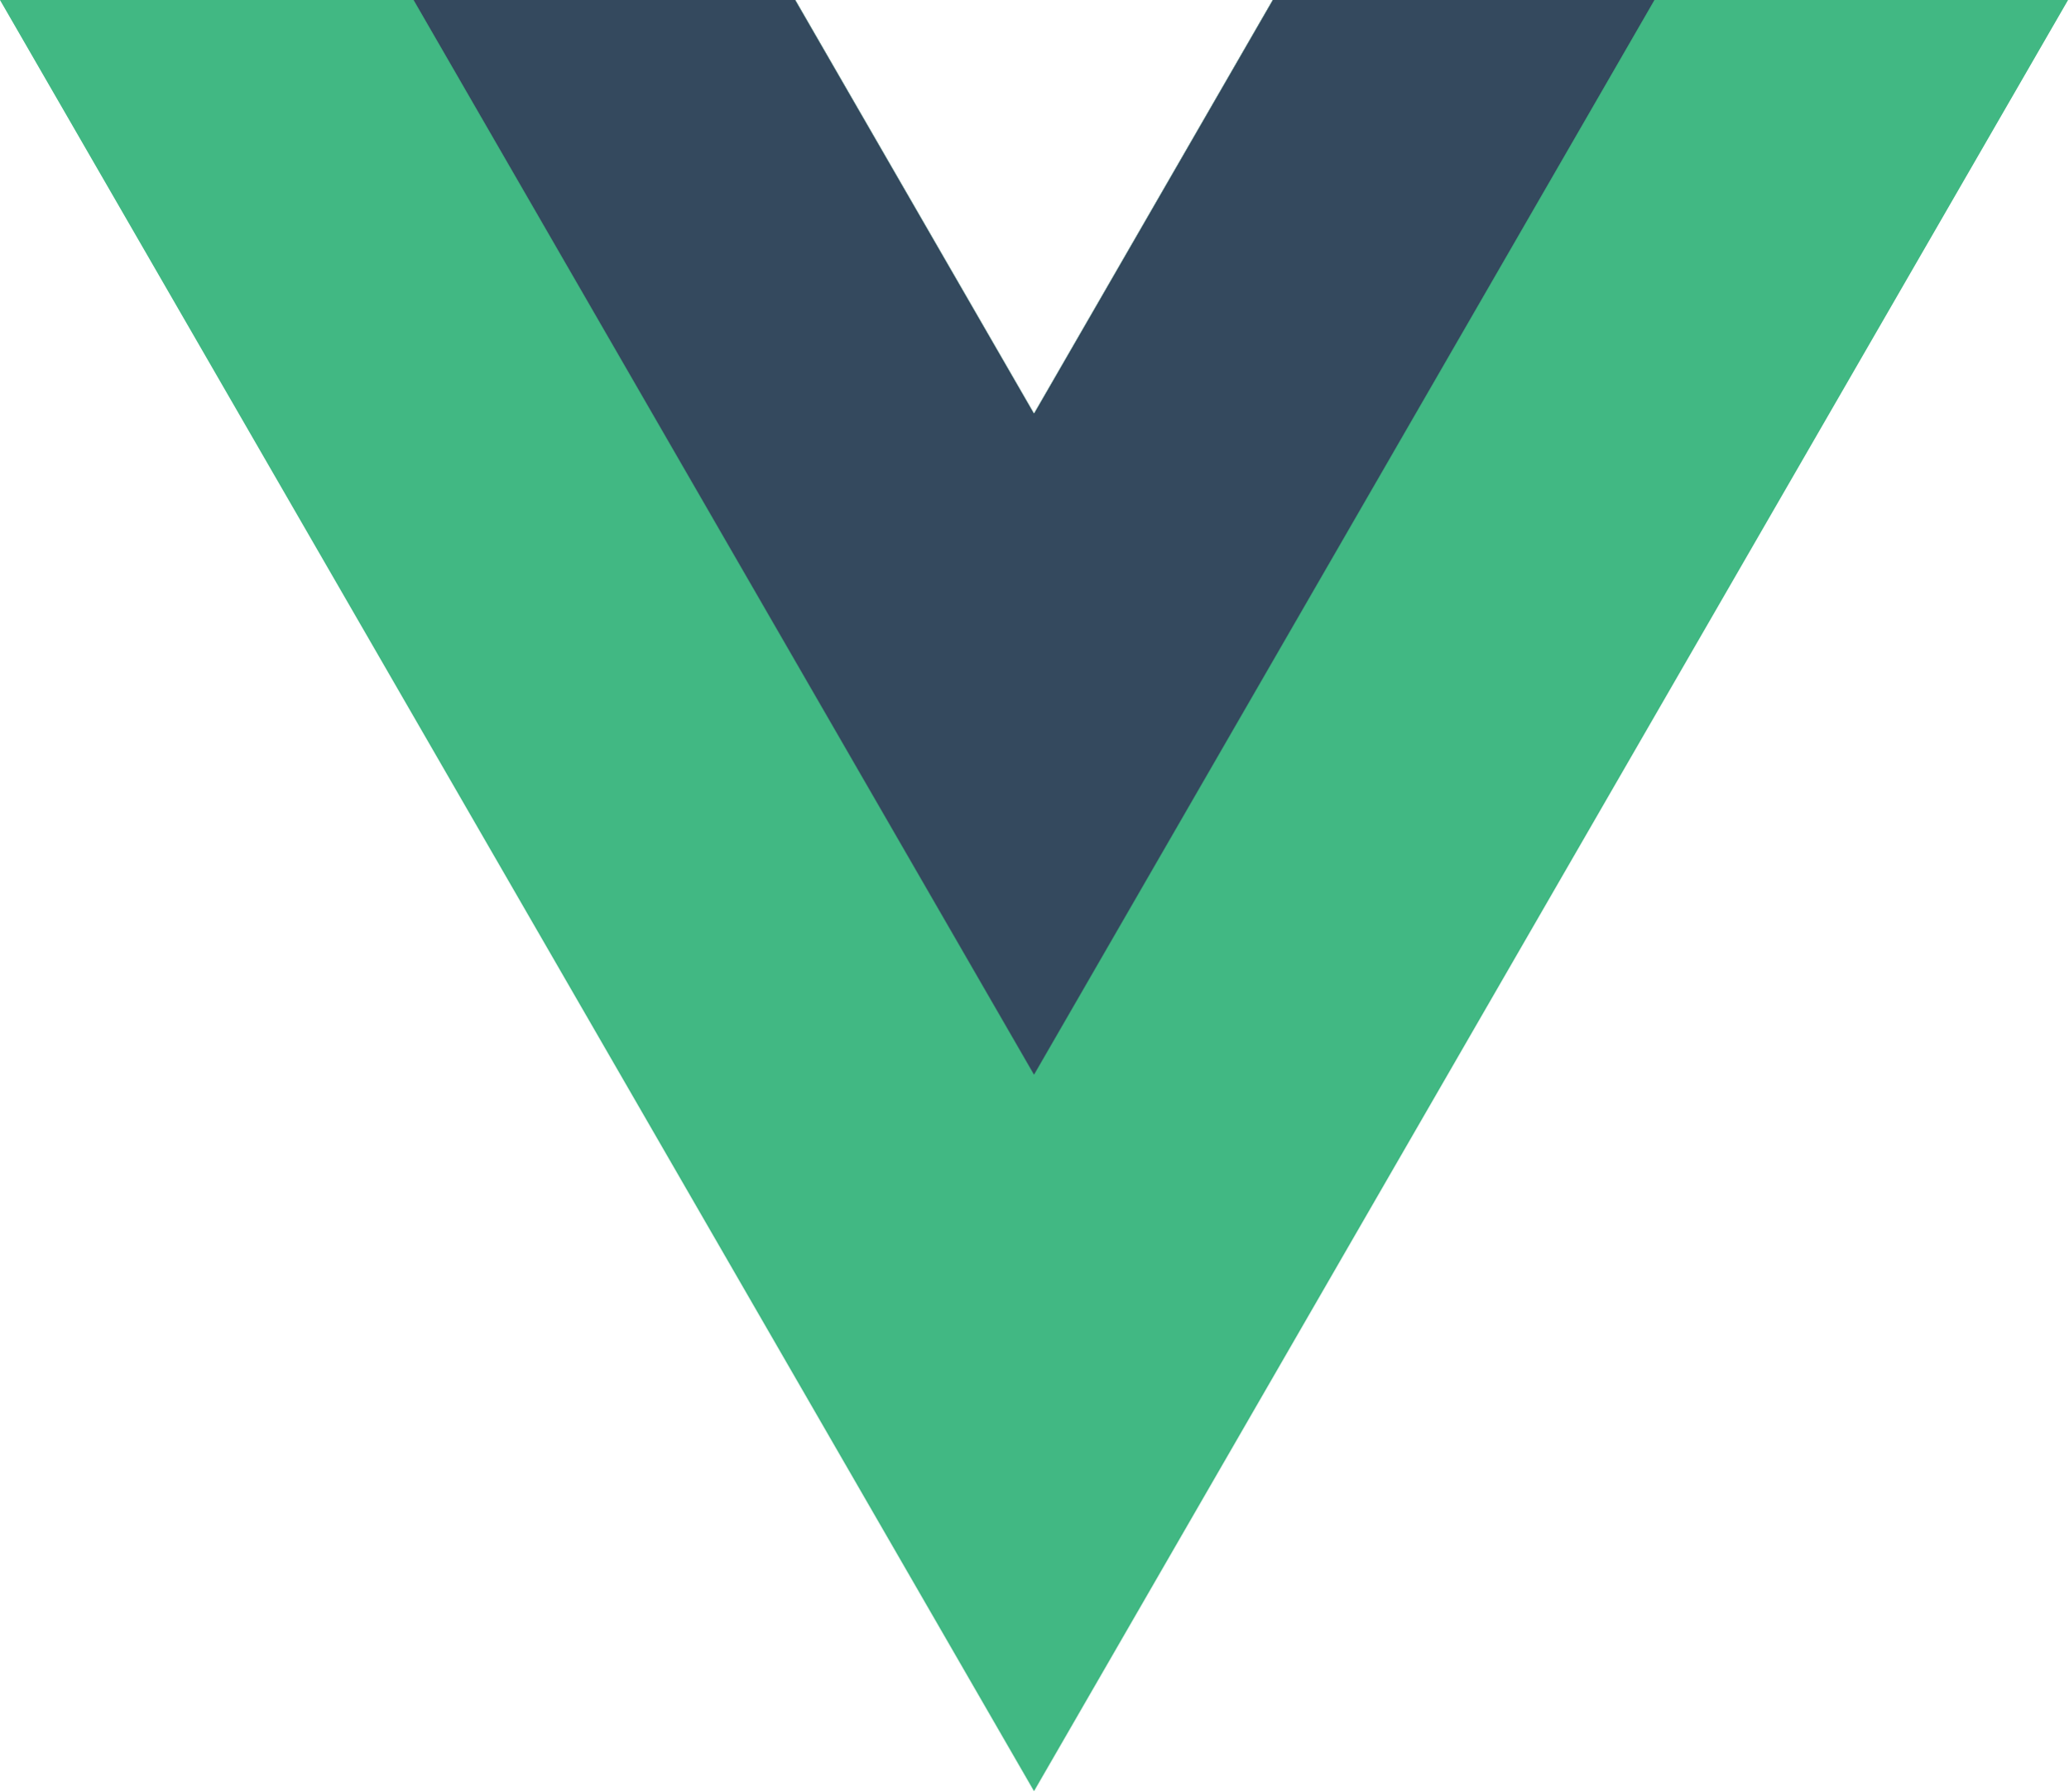
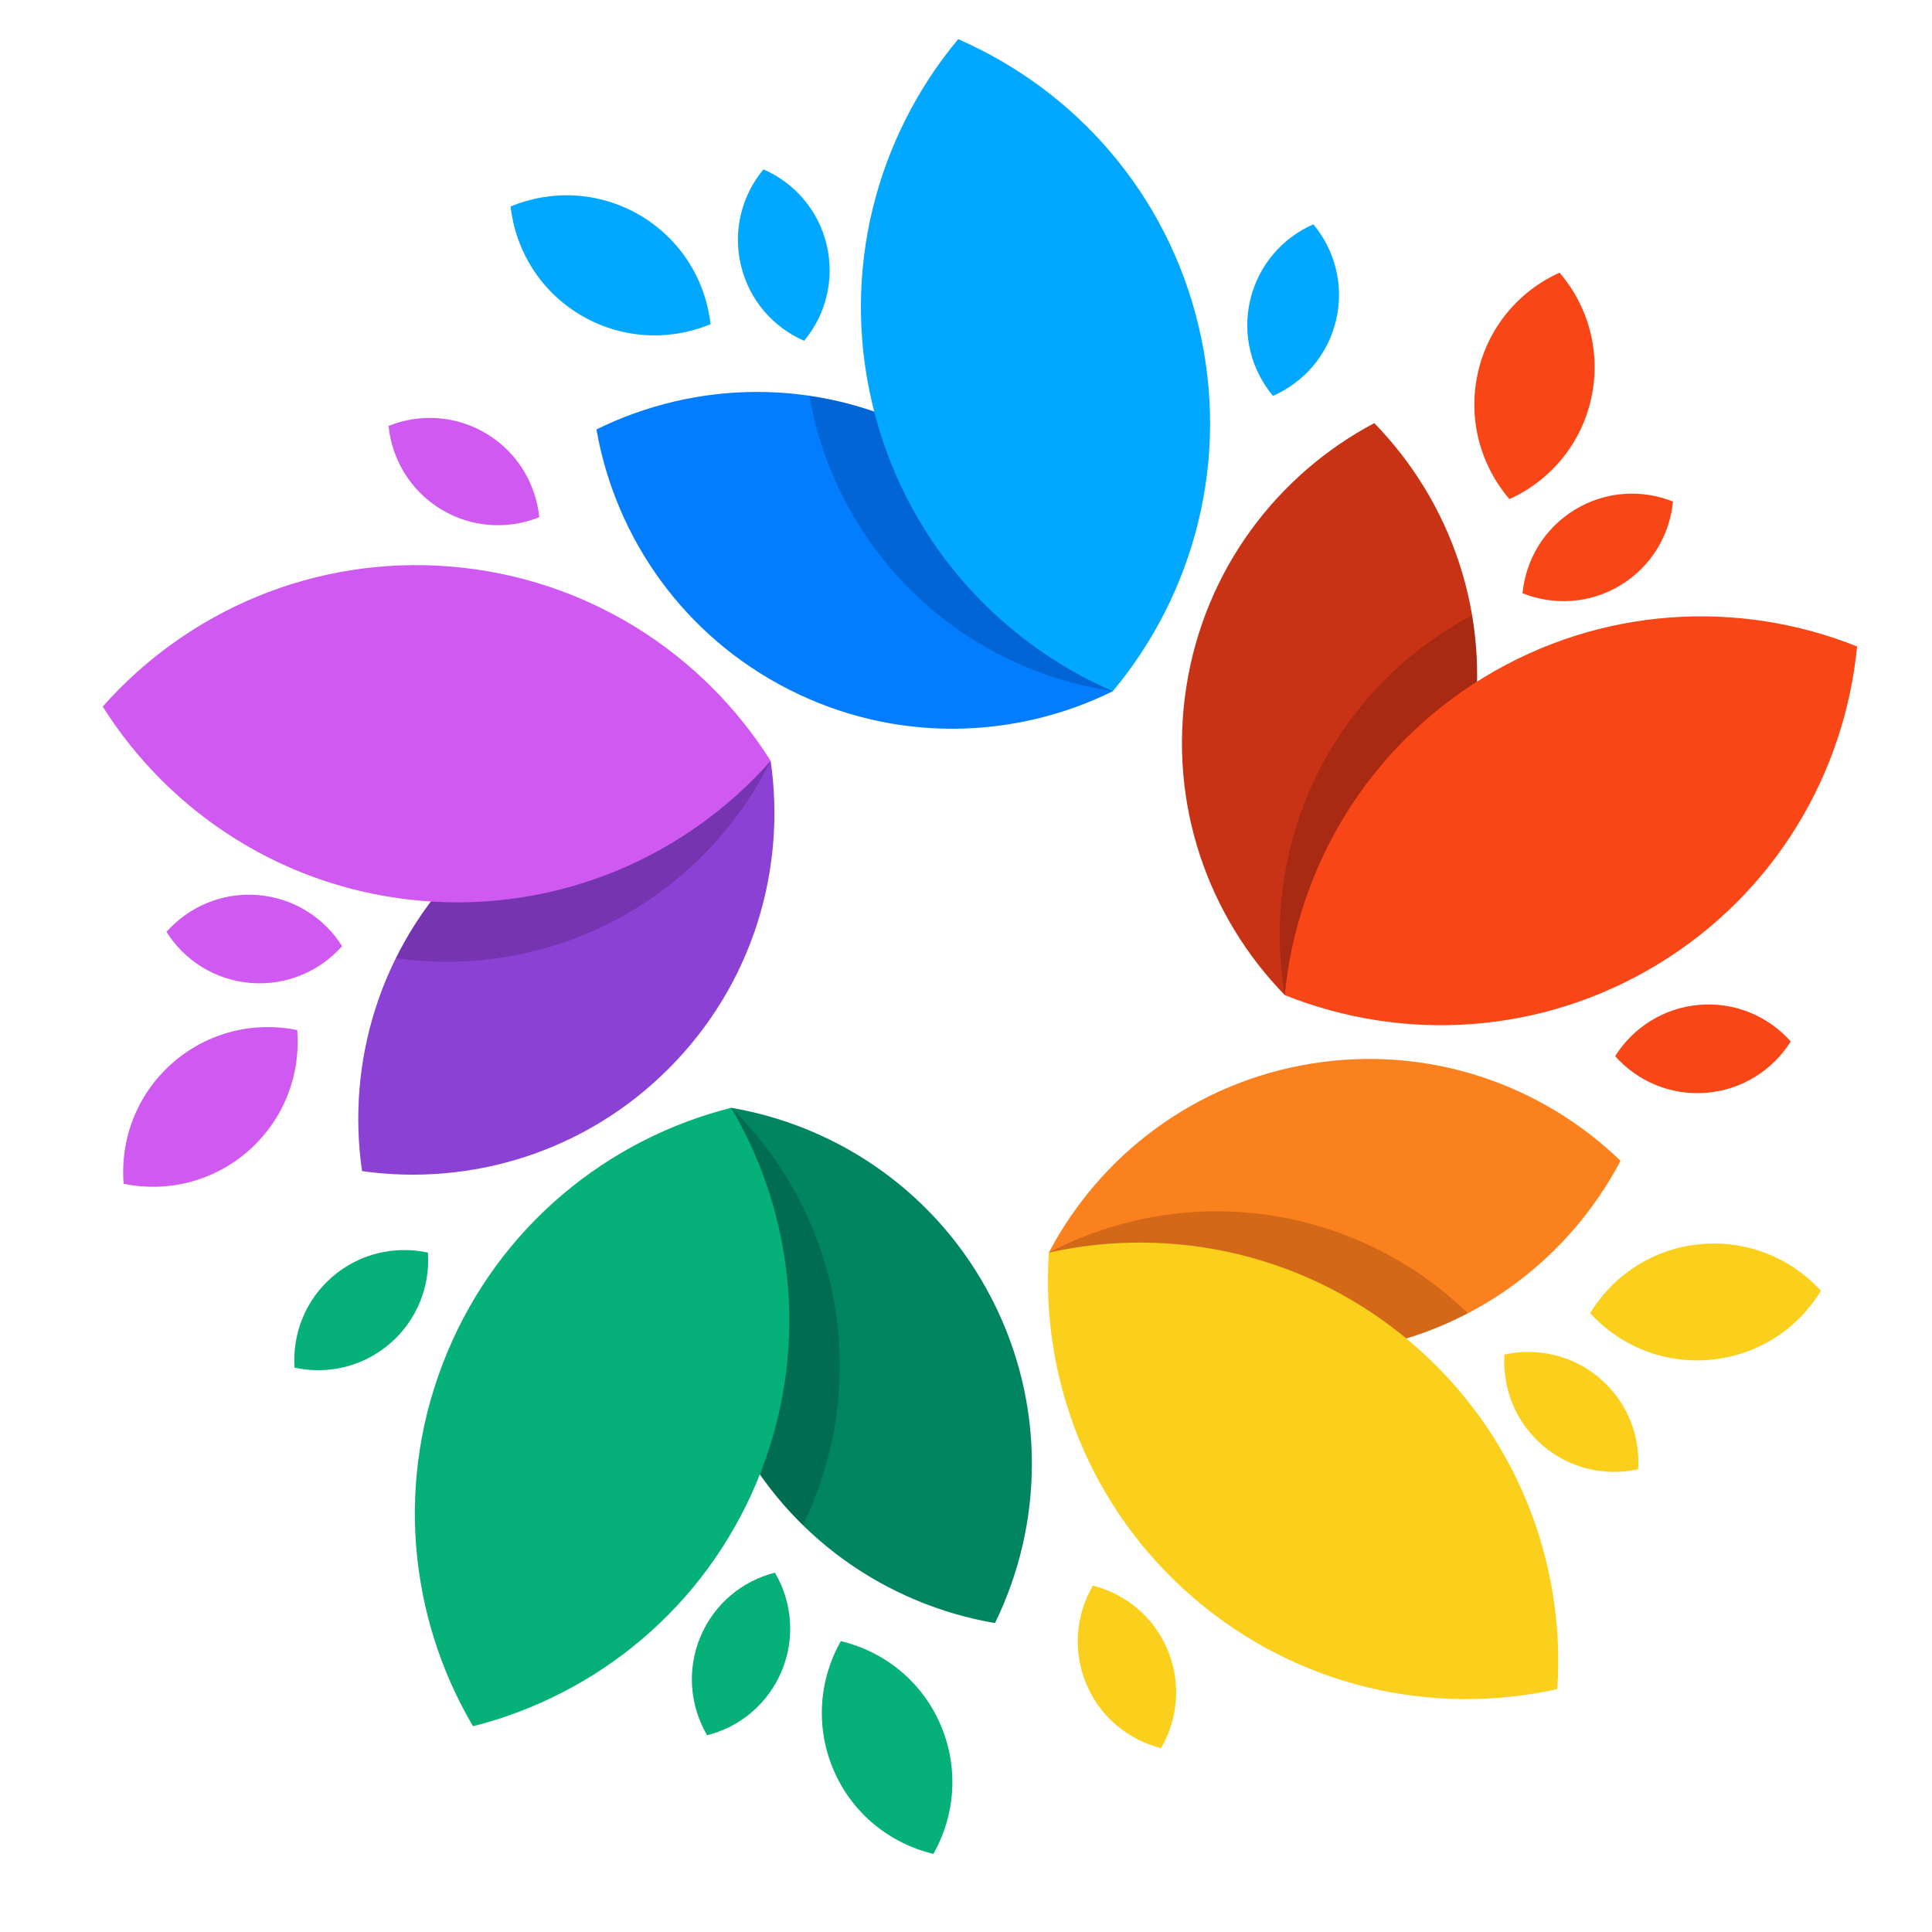
- <svg xmlns="http://www.w3.org/2000/svg" viewBox="0 0 261.76 226.69">
-   <path d="M161.096.001l-30.225 52.351L100.647.001H-.005l130.877 226.688L261.749.001z" fill="#41b883" />
-   <path d="M161.096.001l-30.225 52.351L100.647.001H52.346l78.526 136.01L209.398.001z" fill="#34495e" />
+ <svg xmlns="http://www.w3.org/2000/svg" width="50" height="50" viewBox="50 140 175 180">
+   <defs>
+     <style>
+       .cls-1 {
+       fill: #fa811d;
+       }
+ 
+       .cls-2 {
+       fill: #fad01d;
+       }
+ 
+       .cls-3 {
+       fill: #027dff;
+       }
+ 
+       .cls-4 {
+       fill: #02a8ff;
+       }
+ 
+       .cls-5 {
+       fill: #008560;
+       }
+ 
+       .cls-6 {
+       fill: #f84616;
+       }
+ 
+       .cls-7 {
+       fill: #8b41d3;
+       }
+ 
+       .cls-8 {
+       fill: #d05af1;
+       }
+ 
+       .cls-9 {
+       fill: #c83316;
+       }
+ 
+       .cls-10 {
+       fill: #05b178;
+       }
+ 
+       .cls-11 {
+       fill: #370d32;
+       mix-blend-mode: multiply;
+       opacity: .2;
+       }
+ 
+       .cls-12 {
+       isolation: isolate;
+       }
+     </style>
+   </defs>
+   <g class="cls-12">
+     <g id="OBJECTS">
+       <g>
+         <g>
+           <path class="cls-9" d="m184.71,208.15c-1.7,10.9-8.46,19.76-17.51,24.56-7.15-7.34-10.88-17.83-9.17-28.73,1.7-10.9,8.46-19.76,17.51-24.56,7.15,7.34,10.88,17.83,9.17,28.73Z" />
+           <path class="cls-11" d="m184.71,208.15c.58-3.69.52-7.33-.07-10.82-3.13,1.66-6.05,3.83-8.63,6.54-7.61,7.99-10.51,18.75-8.81,28.85,9.05-4.8,15.8-13.66,17.51-24.56Z" />
+           <path class="cls-6" d="m201.99,229.82c-10.91,6.64-23.78,7.3-34.79,2.89,1.14-11.8,7.62-22.94,18.53-29.59,10.91-6.64,23.78-7.3,34.79-2.89-1.14,11.8-7.62,22.94-18.53,29.59Z" />
+           <path class="cls-6" d="m198.5,194.51c-2.87,1.75-6.25,1.92-9.15.76.3-3.1,2-6.03,4.87-7.78,2.87-1.75,6.25-1.92,9.15-.76-.3,3.1-2,6.03-4.87,7.78Z" />
+           <path class="cls-6" d="m206.5,241.81c-3.35.28-6.45-1.08-8.52-3.41,1.66-2.64,4.49-4.5,7.84-4.78s6.45,1.08,8.52,3.41c-1.66,2.64-4.49,4.5-7.84,4.78Z" />
+           <path class="cls-6" d="m195.75,177.12c-.95,4.32-3.88,7.69-7.62,9.38-2.67-3.11-3.9-7.4-2.95-11.72.95-4.32,3.88-7.69,7.62-9.38,2.67,3.11,3.9,7.4,2.95,11.72Z" />
+         </g>
+         <g>
+           <path class="cls-1" d="m173.99,265.76c-10.89,1.75-21.41-1.94-28.77-9.06,4.77-9.07,13.6-15.86,24.49-17.61,10.89-1.75,21.41,1.94,28.77,9.06-4.77,9.07-13.6,15.86-24.49,17.6Z" />
+           <path class="cls-11" d="m173.99,265.76c3.69-.59,7.13-1.77,10.27-3.41-2.54-2.46-5.51-4.57-8.88-6.19-9.95-4.76-21.08-4.21-30.16.54,7.36,7.12,17.88,10.81,28.77,9.06Z" />
+           <path class="cls-2" d="m158.72,288.89c-9.69-8.32-14.29-20.36-13.5-32.19,11.58-2.57,24.18.16,33.87,8.48,9.69,8.32,14.29,20.36,13.5,32.19-11.58,2.57-24.18-.16-33.87-8.48Z" />
+           <path class="cls-2" d="m191.22,274.66c-2.55-2.19-3.76-5.35-3.55-8.46,3.04-.67,6.36.04,8.9,2.23,2.55,2.19,3.76,5.35,3.55,8.46-3.04.67-6.36-.04-8.9-2.23Z" />
+           <path class="cls-2" d="m148.71,296.89c-1.3-3.1-.96-6.47.61-9.16,3.02.76,5.67,2.88,6.96,5.98,1.3,3.1.96,6.47-.61,9.16-3.02-.76-5.67-2.88-6.96-5.98Z" />
+           <path class="cls-2" d="m206.92,266.68c-4.4.43-8.51-1.31-11.27-4.34,2.13-3.51,5.83-6,10.23-6.42s8.51,1.31,11.27,4.34c-2.13,3.51-5.83,6-10.23,6.42Z" />
+         </g>
+         <g>
+           <path class="cls-5" d="m115.89,273.37c-5.03-9.82-4.77-20.96-.27-30.16,10.1,1.73,19.28,8.03,24.31,17.85,5.03,9.82,4.77,20.96.27,30.16-10.1-1.73-19.28-8.03-24.31-17.85Z" />
+           <path class="cls-11" d="m115.89,273.37c1.7,3.33,3.89,6.24,6.42,8.71,1.56-3.18,2.64-6.66,3.14-10.36,1.45-10.94-2.51-21.35-9.83-28.52-4.5,9.21-4.76,20.34.27,30.16Z" />
+           <path class="cls-10" d="m89.17,266c4.92-11.79,14.95-19.88,26.45-22.79,6.02,10.22,7.32,23.04,2.4,34.83-4.92,11.78-14.95,19.88-26.45,22.79-6.02-10.22-7.32-23.04-2.4-34.83Z" />
+           <path class="cls-10" d="m112.75,292.51c1.29-3.1,3.93-5.23,6.95-5.99,1.58,2.69,1.92,6.06.63,9.16-1.29,3.1-3.93,5.23-6.95,5.99-1.58-2.69-1.92-6.06-.63-9.16Z" />
+           <path class="cls-10" d="m78.47,258.95c2.54-2.19,5.85-2.91,8.9-2.25.21,3.11-.99,6.28-3.53,8.47-2.54,2.19-5.85,2.92-8.9,2.25-.21-3.11.99-6.28,3.53-8.47Z" />
+           <path class="cls-10" d="m125.19,304.97c-1.76-4.05-1.38-8.5.65-12.07,3.99.95,7.51,3.69,9.27,7.75,1.76,4.05,1.38,8.5-.65,12.07-3.99-.95-7.51-3.69-9.27-7.75Z" />
+         </g>
+         <g>
+           <path class="cls-7" d="m90.7,220.47c7.79-7.82,18.46-11.01,28.6-9.58,1.47,10.14-1.68,20.82-9.47,28.64-7.79,7.82-18.46,11.01-28.6,9.58-1.47-10.14,1.68-20.82,9.47-28.64Z" />
+           <path class="cls-11" d="m90.7,220.47c-2.64,2.65-4.73,5.63-6.3,8.8,3.51.5,7.15.46,10.82-.22,10.85-2,19.52-8.99,24.08-18.16-10.14-1.43-20.82,1.76-28.6,9.58Z" />
+           <path class="cls-8" d="m89.45,192.78c12.73,1.04,23.53,8.08,29.85,18.11-7.86,8.88-19.65,14.08-32.38,13.05-12.73-1.04-23.53-8.08-29.85-18.11,7.86-8.88,19.65-14.08,32.38-13.05Z" />
+           <path class="cls-8" d="m71.52,223.39c3.35.27,6.19,2.12,7.85,4.76-2.07,2.33-5.17,3.7-8.51,3.43-3.35-.27-6.19-2.12-7.85-4.76,2.07-2.33,5.17-3.7,8.51-3.43Z" />
+           <path class="cls-8" d="m92.85,180.42c2.87,1.74,4.58,4.67,4.89,7.77-2.89,1.16-6.28,1-9.15-.74-2.87-1.74-4.58-4.67-4.89-7.77,2.89-1.16,6.28-1,9.15.74Z" />
+           <path class="cls-8" d="m63.52,239.08c3.31-2.93,7.65-3.94,11.67-3.11.33,4.09-1.19,8.28-4.5,11.21-3.31,2.93-7.66,3.94-11.67,3.11-.33-4.09,1.19-8.28,4.5-11.21Z" />
+         </g>
+         <g>
+           <path class="cls-3" d="m133.23,180.16c9.84,4.99,16.18,14.15,17.95,24.24-9.19,4.53-20.32,4.84-30.16-.15-9.84-4.99-16.18-14.15-17.95-24.24,9.19-4.53,20.32-4.84,30.16.15Z" />
+           <path class="cls-11" d="m133.23,180.16c-3.33-1.69-6.81-2.76-10.32-3.28.61,3.49,1.77,6.94,3.55,10.22,5.25,9.7,14.58,15.79,24.71,17.29-1.77-10.09-8.11-19.25-17.95-24.24Z" />
+           <path class="cls-4" d="m159.18,170.42c2.95,12.43-.41,24.87-8,33.98-10.87-4.73-19.47-14.34-22.41-26.77-2.95-12.43.41-24.87,8-33.98,10.87,4.73,19.47,14.34,22.41,26.77Z" />
+           <path class="cls-4" d="m124.52,162.82c.77,3.27-.11,6.54-2.1,8.93-2.86-1.24-5.12-3.77-5.89-7.04-.78-3.27.11-6.54,2.1-8.93,2.86,1.24,5.12,3.77,5.89,7.04Z" />
+           <path class="cls-4" d="m171.98,169.83c-.77,3.27-3.02,5.8-5.88,7.05-2-2.39-2.89-5.66-2.12-8.93.77-3.27,3.02-5.8,5.88-7.05,2,2.39,2.89,5.66,2.12,8.93Z" />
+           <path class="cls-4" d="m107.13,160.06c3.81,2.24,6.11,6.06,6.57,10.14-3.79,1.58-8.25,1.42-12.06-.82s-6.11-6.06-6.57-10.14c3.79-1.58,8.25-1.42,12.06.82Z" />
+         </g>
+       </g>
+     </g>
+   </g>
</svg>
